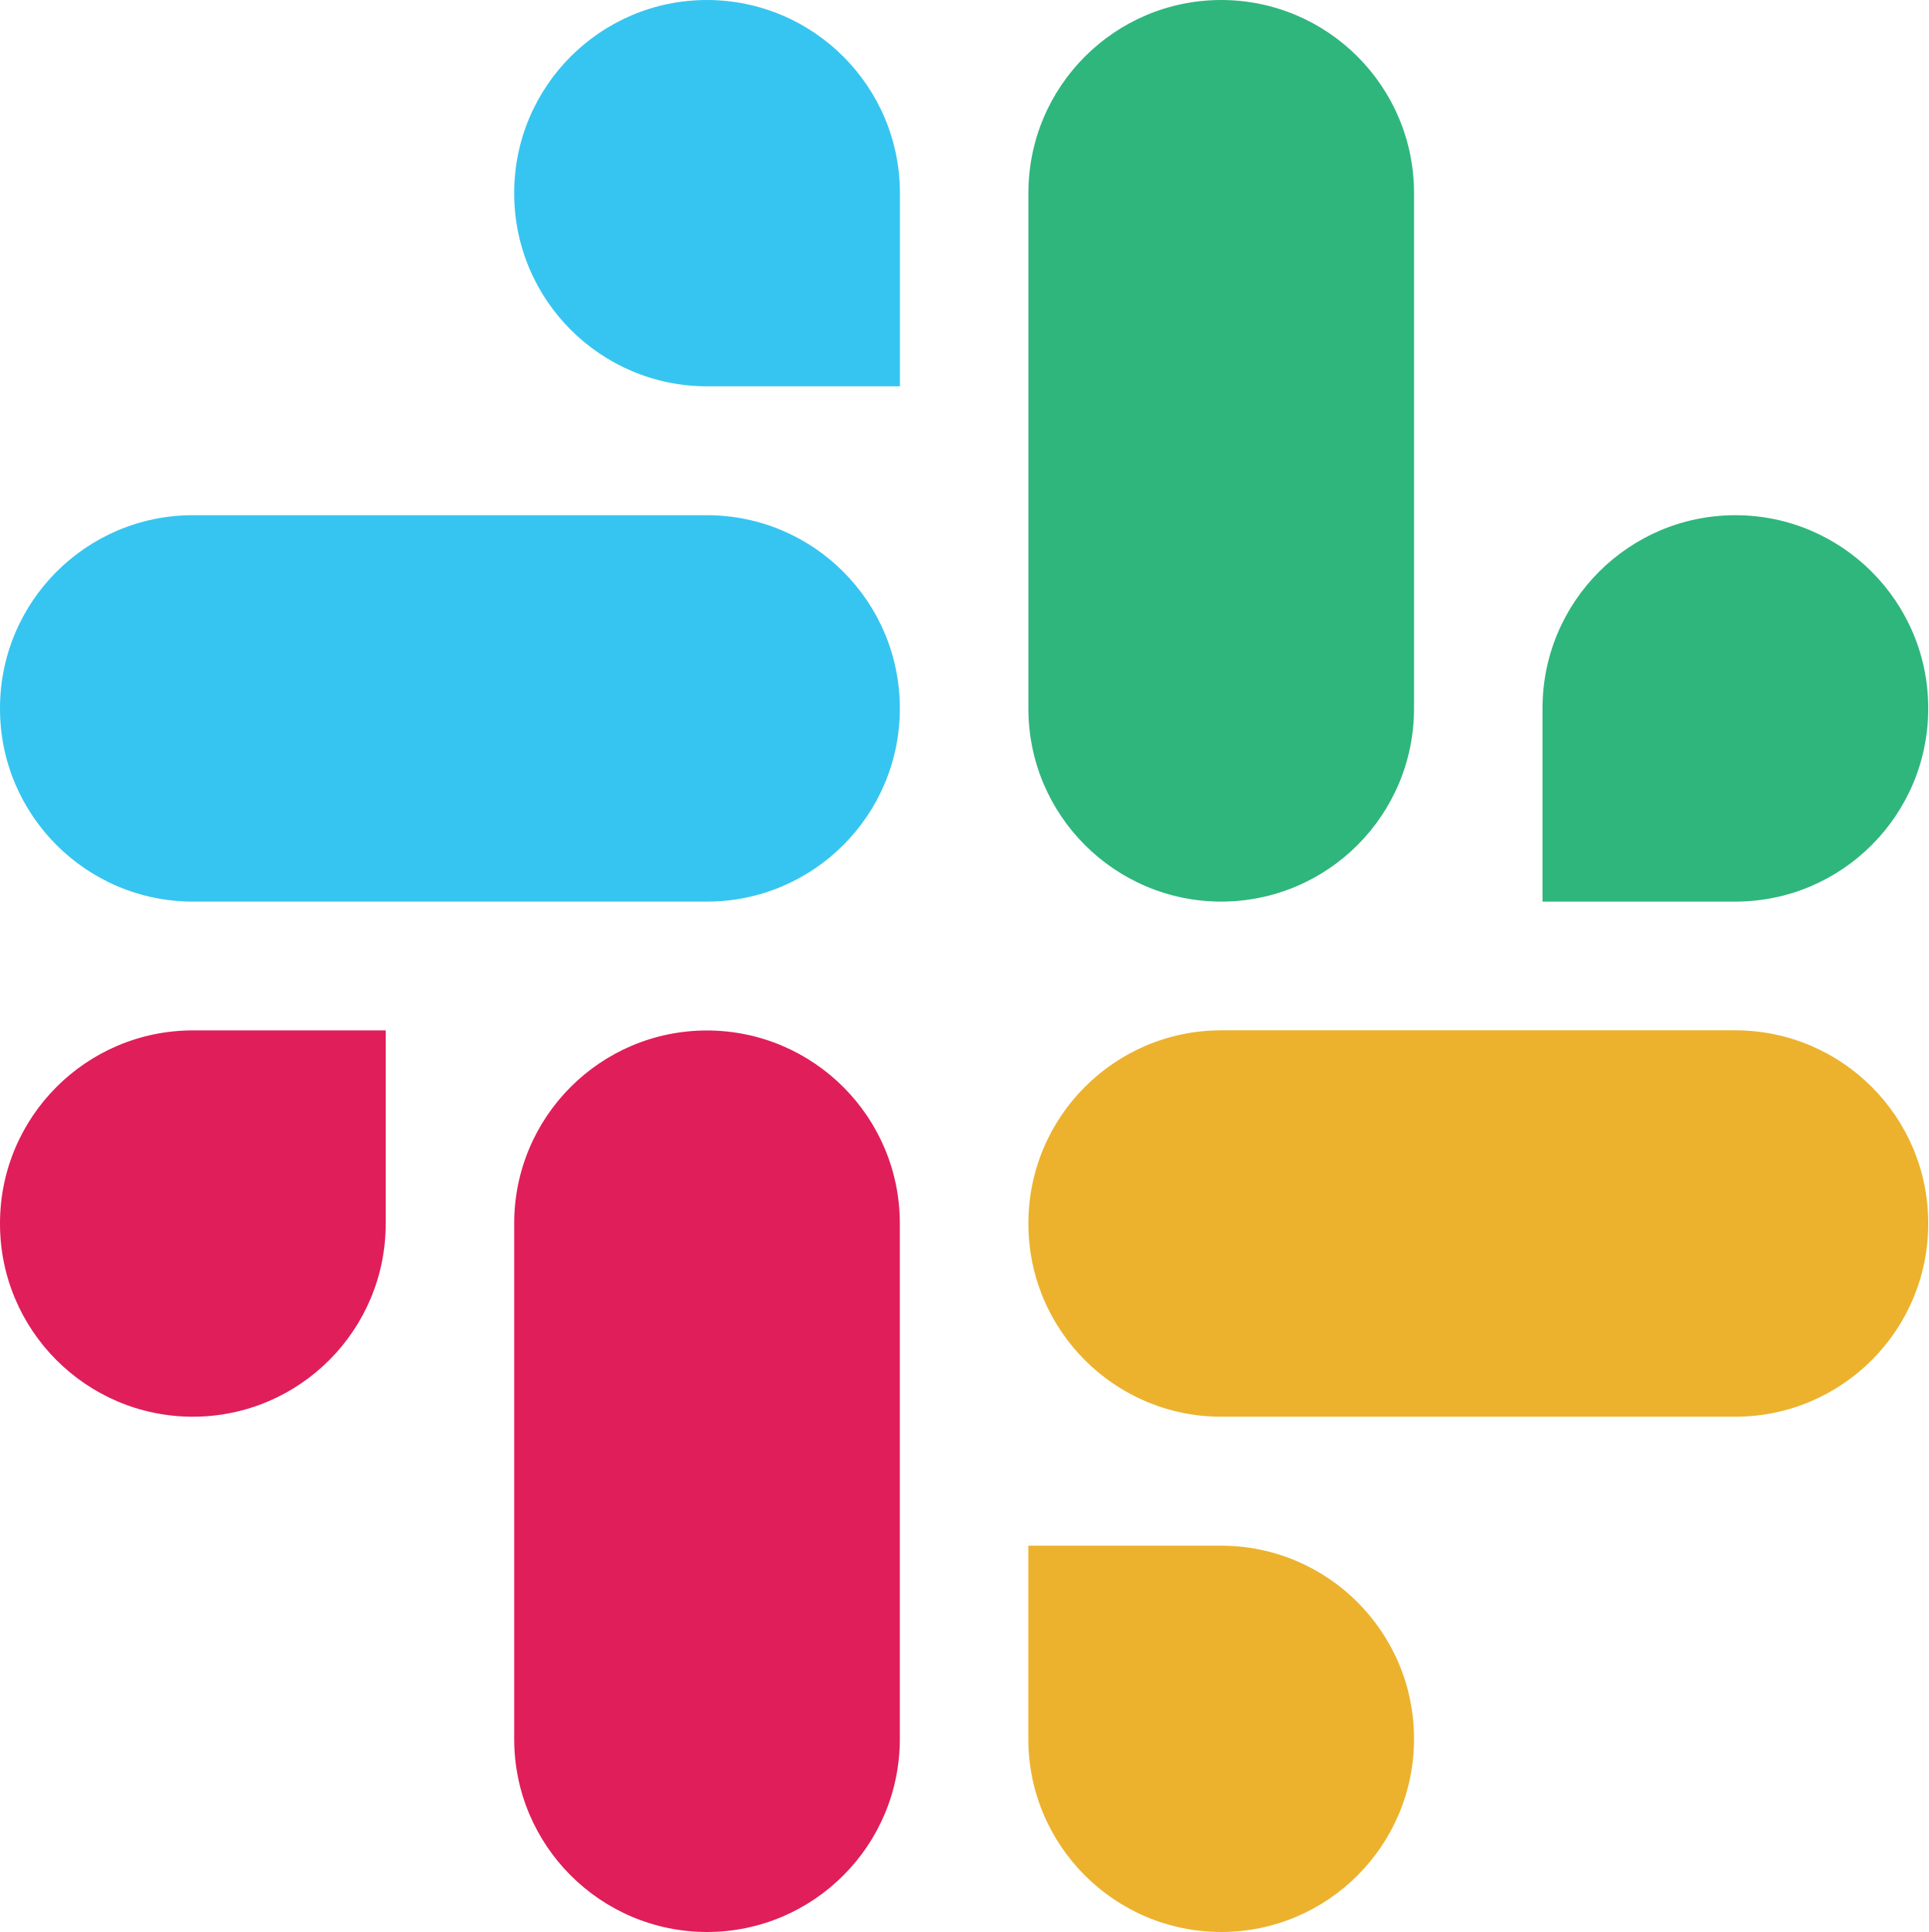
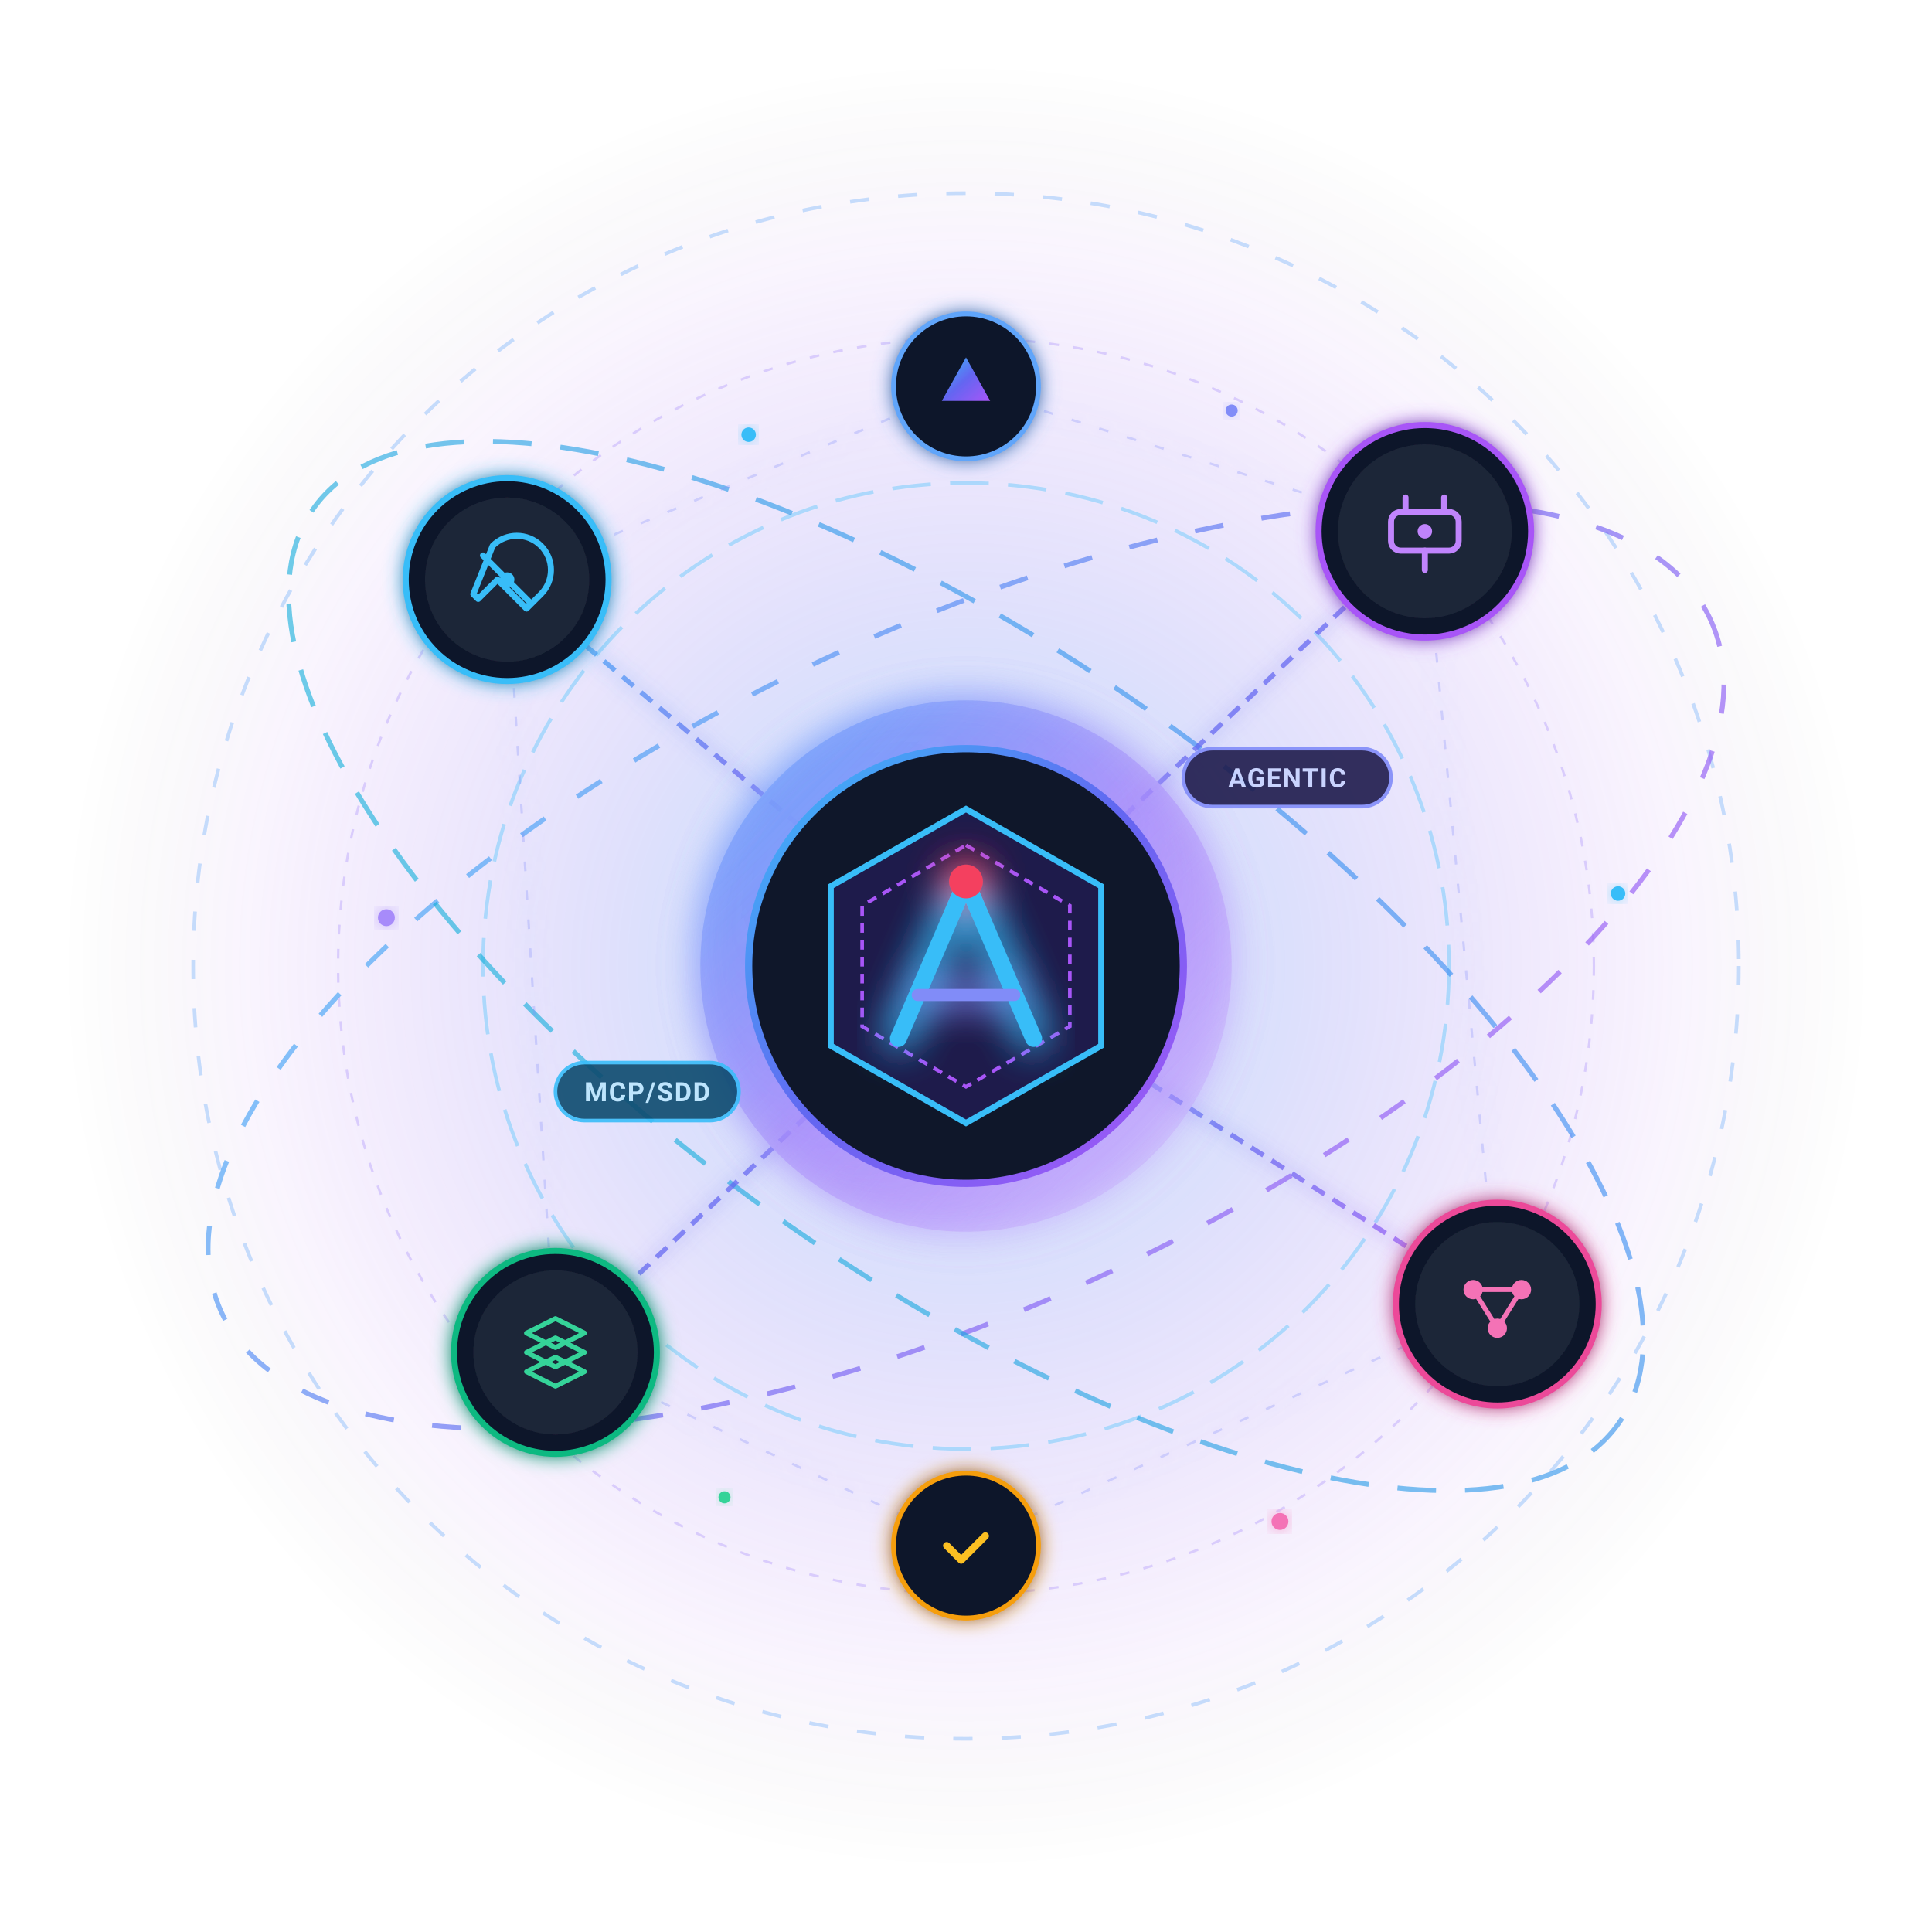
- <svg xmlns="http://www.w3.org/2000/svg" enable-background="new 0 0 2447.6 2452.5" viewBox="0 0 2447.6 2452.5">
-   <g clip-rule="evenodd" fill-rule="evenodd">
-     <path d="m897.4 0c-135.3.1-244.8 109.9-244.7 245.2-.1 135.3 109.5 245.1 244.8 245.2h244.8v-245.1c.1-135.3-109.5-245.1-244.9-245.3.1 0 .1 0 0 0m0 654h-652.6c-135.3.1-244.9 109.9-244.8 245.2-.2 135.3 109.4 245.1 244.7 245.3h652.7c135.3-.1 244.9-109.9 244.8-245.2.1-135.4-109.5-245.2-244.8-245.3z" fill="#36c5f0" />
-     <path d="m2447.6 899.2c.1-135.3-109.5-245.1-244.8-245.2-135.3.1-244.9 109.9-244.8 245.2v245.3h244.8c135.3-.1 244.9-109.9 244.8-245.3zm-652.7 0v-654c.1-135.2-109.4-245-244.7-245.2-135.3.1-244.9 109.9-244.8 245.2v654c-.2 135.3 109.4 245.1 244.7 245.3 135.3-.1 244.9-109.9 244.8-245.3z" fill="#2eb67d" />
-     <path d="m1550.1 2452.5c135.3-.1 244.9-109.9 244.8-245.2.1-135.3-109.5-245.1-244.8-245.2h-244.8v245.2c-.1 135.2 109.5 245 244.8 245.2zm0-654.1h652.7c135.3-.1 244.9-109.9 244.8-245.2.2-135.3-109.4-245.1-244.7-245.3h-652.7c-135.3.1-244.9 109.9-244.8 245.2-.1 135.4 109.4 245.2 244.7 245.3z" fill="#ecb22e" />
-     <path d="m0 1553.2c-.1 135.3 109.5 245.1 244.8 245.2 135.3-.1 244.9-109.9 244.8-245.2v-245.2h-244.8c-135.3.1-244.9 109.9-244.8 245.2zm652.7 0v654c-.2 135.3 109.4 245.1 244.7 245.3 135.3-.1 244.9-109.9 244.8-245.2v-653.9c.2-135.3-109.4-245.1-244.7-245.3-135.4 0-244.9 109.8-244.8 245.1 0 0 0 .1 0 0" fill="#e01e5a" />
+ <svg xmlns="http://www.w3.org/2000/svg" viewBox="0 0 800 800" width="100%" height="100%">
+   <defs>
+     <linearGradient id="aiHeroGradPrimary" x1="0%" y1="0%" x2="100%" y2="100%">
+       <stop offset="0%" stop-color="#38bdf8" />
+       <stop offset="50%" stop-color="#6366f1" />
+       <stop offset="100%" stop-color="#a855f7" />
+     </linearGradient>
+     <linearGradient id="aiHeroGradAccent" x1="0%" y1="100%" x2="100%" y2="0%">
+       <stop offset="0%" stop-color="#06b6d4" />
+       <stop offset="100%" stop-color="#3b82f6" />
+     </linearGradient>
+     <linearGradient id="aiHeroGradWarm" x1="0%" y1="0%" x2="100%" y2="100%">
+       <stop offset="0%" stop-color="#ec4899" />
+       <stop offset="100%" stop-color="#8b5cf6" />
+     </linearGradient>
+     <linearGradient id="coreGlowGrad" x1="0%" y1="0%" x2="100%" y2="100%">
+       <stop offset="0%" stop-color="#60a5fa" stop-opacity="0.8" />
+       <stop offset="50%" stop-color="#a78bfa" stop-opacity="0.5" />
+       <stop offset="100%" stop-color="#c084fc" stop-opacity="0.1" />
+     </linearGradient>
+     <radialGradient id="centralAura" cx="50%" cy="50%" r="50%">
+       <stop offset="0%" stop-color="#38bdf8" stop-opacity="0.35" />
+       <stop offset="40%" stop-color="#6366f1" stop-opacity="0.2" />
+       <stop offset="80%" stop-color="#9333ea" stop-opacity="0.05" />
+       <stop offset="100%" stop-color="#000000" stop-opacity="0" />
+     </radialGradient>
+     <filter id="heroGlow" x="-30%" y="-30%" width="160%" height="160%">
+       <feGaussianBlur stdDeviation="8" result="blur" />
+       <feMerge>
+         <feMergeNode in="blur" />
+         <feMergeNode in="blur" />
+         <feMergeNode in="SourceGraphic" />
+       </feMerge>
+     </filter>
+     <filter id="softGlow" x="-20%" y="-20%" width="140%" height="140%">
+       <feGaussianBlur stdDeviation="4" result="blur" />
+       <feMerge>
+         <feMergeNode in="blur" />
+         <feMergeNode in="SourceGraphic" />
+       </feMerge>
+     </filter>
+   </defs>
+   <circle cx="400" cy="400" r="380" fill="url(#centralAura)" />
+   <g opacity="0.35">
+     <circle cx="400" cy="400" r="320" fill="none" stroke="#60a5fa" stroke-width="1.5" stroke-dasharray="8 12" />
+     <circle cx="400" cy="400" r="260" fill="none" stroke="#a78bfa" stroke-width="1" stroke-dasharray="4 6" />
+     <circle cx="400" cy="400" r="200" fill="none" stroke="#38bdf8" stroke-width="1.5" stroke-dasharray="16 8" />
+   </g>
+   <g opacity="0.65" transform="rotate(-25 400 400)">
+     <ellipse cx="400" cy="400" rx="340" ry="140" fill="none" stroke="url(#aiHeroGradPrimary)" stroke-width="2" stroke-dasharray="12 16" />
+   </g>
+   <g opacity="0.6" transform="rotate(35 400 400)">
+     <ellipse cx="400" cy="400" rx="330" ry="130" fill="none" stroke="url(#aiHeroGradAccent)" stroke-width="2" stroke-dasharray="16 12" />
+   </g>
+   <g stroke="url(#aiHeroGradPrimary)" stroke-width="2" opacity="0.75" filter="url(#softGlow)">
+     <path d="M400 400 L210 240" stroke-dasharray="6 4" />
+     <path d="M400 400 L590 220" stroke-dasharray="6 4" />
+     <path d="M400 400 L620 540" stroke-dasharray="6 4" />
+     <path d="M400 400 L230 560" stroke-dasharray="6 4" />
+     <path d="M400 400 L400 160" stroke-dasharray="4 4" />
+     <path d="M400 400 L400 640" stroke-dasharray="4 4" />
+     <path d="M210 240 L400 160 L590 220 L620 540 L400 640 L230 560 Z" fill="none" stroke="#818cf8" stroke-width="1" stroke-dasharray="4 8" opacity="0.4" />
+   </g>
+   <circle cx="400" cy="400" r="110" fill="url(#coreGlowGrad)" filter="url(#heroGlow)" />
+   <circle cx="400" cy="400" r="90" fill="#0f172a" stroke="url(#aiHeroGradPrimary)" stroke-width="3" />
+   <polygon points="400,335 456,367 456,433 400,465 344,433 344,367" fill="#1e1b4b" stroke="#38bdf8" stroke-width="2.5" />
+   <polygon points="400,350 443,375 443,425 400,450 357,425 357,375" fill="none" stroke="#a855f7" stroke-width="1.5" stroke-dasharray="4 3" />
+   <g filter="url(#heroGlow)">
+     <path d="M400 365 L372 430" stroke="#38bdf8" stroke-width="7" stroke-linecap="round" />
+     <path d="M400 365 L428 430" stroke="#38bdf8" stroke-width="7" stroke-linecap="round" />
+     <path d="M380 412 L420 412" stroke="#818cf8" stroke-width="5" stroke-linecap="round" />
+     <circle cx="400" cy="365" r="7" fill="#f43f5e" />
+   </g>
+   <g transform="translate(210, 240)" filter="url(#softGlow)">
+     <circle cx="0" cy="0" r="42" fill="#0f172a" stroke="#38bdf8" stroke-width="2.5" />
+     <circle cx="0" cy="0" r="34" fill="#1e293b" opacity="0.8" />
+     <path d="M-10 -10 L10 10 M-6 -14 A10 10 0 0 1 14 6 L8 12 L-4 0 L-12 8 L-14 6 Z" fill="none" stroke="#38bdf8" stroke-width="2.5" stroke-linecap="round" stroke-linejoin="round" />
+     <circle cx="0" cy="0" r="3" fill="#38bdf8" />
+   </g>
+   <g transform="translate(590, 220)" filter="url(#softGlow)">
+     <circle cx="0" cy="0" r="44" fill="#0f172a" stroke="#a855f7" stroke-width="2.5" />
+     <circle cx="0" cy="0" r="36" fill="#1e293b" opacity="0.8" />
+     <rect x="-14" y="-8" width="28" height="16" rx="4" fill="none" stroke="#c084fc" stroke-width="2.5" />
+     <line x1="-8" y1="-14" x2="-8" y2="-8" stroke="#c084fc" stroke-width="2.5" stroke-linecap="round" />
+     <line x1="8" y1="-14" x2="8" y2="-8" stroke="#c084fc" stroke-width="2.5" stroke-linecap="round" />
+     <line x1="0" y1="8" x2="0" y2="16" stroke="#c084fc" stroke-width="2.5" stroke-linecap="round" />
+     <circle cx="0" cy="0" r="3" fill="#c084fc" />
+   </g>
+   <g transform="translate(620, 540)" filter="url(#softGlow)">
+     <circle cx="0" cy="0" r="42" fill="#0f172a" stroke="#ec4899" stroke-width="2.5" />
+     <circle cx="0" cy="0" r="34" fill="#1e293b" opacity="0.8" />
+     <circle cx="-10" cy="-6" r="4" fill="#f472b6" />
+     <circle cx="10" cy="-6" r="4" fill="#f472b6" />
+     <circle cx="0" cy="10" r="4" fill="#f472b6" />
+     <line x1="-10" y1="-6" x2="10" y2="-6" stroke="#f472b6" stroke-width="2" />
+     <line x1="-10" y1="-6" x2="0" y2="10" stroke="#f472b6" stroke-width="2" />
+     <line x1="10" y1="-6" x2="0" y2="10" stroke="#f472b6" stroke-width="2" />
+   </g>
+   <g transform="translate(230, 560)" filter="url(#softGlow)">
+     <circle cx="0" cy="0" r="42" fill="#0f172a" stroke="#10b981" stroke-width="2.5" />
+     <circle cx="0" cy="0" r="34" fill="#1e293b" opacity="0.8" />
+     <path d="M-12 -8 L0 -14 L12 -8 L0 -2 Z" fill="none" stroke="#34d399" stroke-width="2" stroke-linejoin="round" />
+     <path d="M-12 0 L0 -6 L12 0 L0 6 Z" fill="none" stroke="#34d399" stroke-width="2" stroke-linejoin="round" />
+     <path d="M-12 8 L0 2 L12 8 L0 14 Z" fill="none" stroke="#34d399" stroke-width="2" stroke-linejoin="round" />
+   </g>
+   <g transform="translate(400, 160)" filter="url(#softGlow)">
+     <circle cx="0" cy="0" r="30" fill="#0f172a" stroke="#60a5fa" stroke-width="2" />
+     <polygon points="0,-12 10,6 -10,6" fill="url(#aiHeroGradPrimary)" />
+   </g>
+   <g transform="translate(400, 640)" filter="url(#softGlow)">
+     <circle cx="0" cy="0" r="30" fill="#0f172a" stroke="#f59e0b" stroke-width="2" />
+     <path d="M-8 0 L-2 6 L8 -4" fill="none" stroke="#fbbf24" stroke-width="3" stroke-linecap="round" stroke-linejoin="round" />
+   </g>
+   <circle cx="310" cy="180" r="3" fill="#38bdf8" filter="url(#softGlow)" />
+   <circle cx="510" cy="170" r="2.5" fill="#818cf8" filter="url(#softGlow)" />
+   <circle cx="160" cy="380" r="3.5" fill="#a78bfa" filter="url(#softGlow)" />
+   <circle cx="670" cy="370" r="3" fill="#38bdf8" filter="url(#softGlow)" />
+   <circle cx="300" cy="620" r="2.5" fill="#34d399" filter="url(#softGlow)" />
+   <circle cx="530" cy="630" r="3.5" fill="#f472b6" filter="url(#softGlow)" />
+   <g transform="translate(490, 310)" opacity="0.9">
+     <rect x="0" y="0" width="86" height="24" rx="12" fill="#1e1b4b" stroke="#818cf8" stroke-width="1.5" />
+     <text x="43" y="16" font-family="-apple-system, BlinkMacSystemFont, 'Segoe UI', Roboto, sans-serif" font-size="11" font-weight="700" fill="#c7d2fe" text-anchor="middle" letter-spacing="0.5">AGENTIC</text>
+   </g>
+   <g transform="translate(230, 440)" opacity="0.9">
+     <rect x="0" y="0" width="76" height="24" rx="12" fill="#0c4a6e" stroke="#38bdf8" stroke-width="1.5" />
+     <text x="38" y="16" font-family="-apple-system, BlinkMacSystemFont, 'Segoe UI', Roboto, sans-serif" font-size="11" font-weight="700" fill="#bae6fd" text-anchor="middle" letter-spacing="0.5">MCP/SDD</text>
  </g>
</svg>
